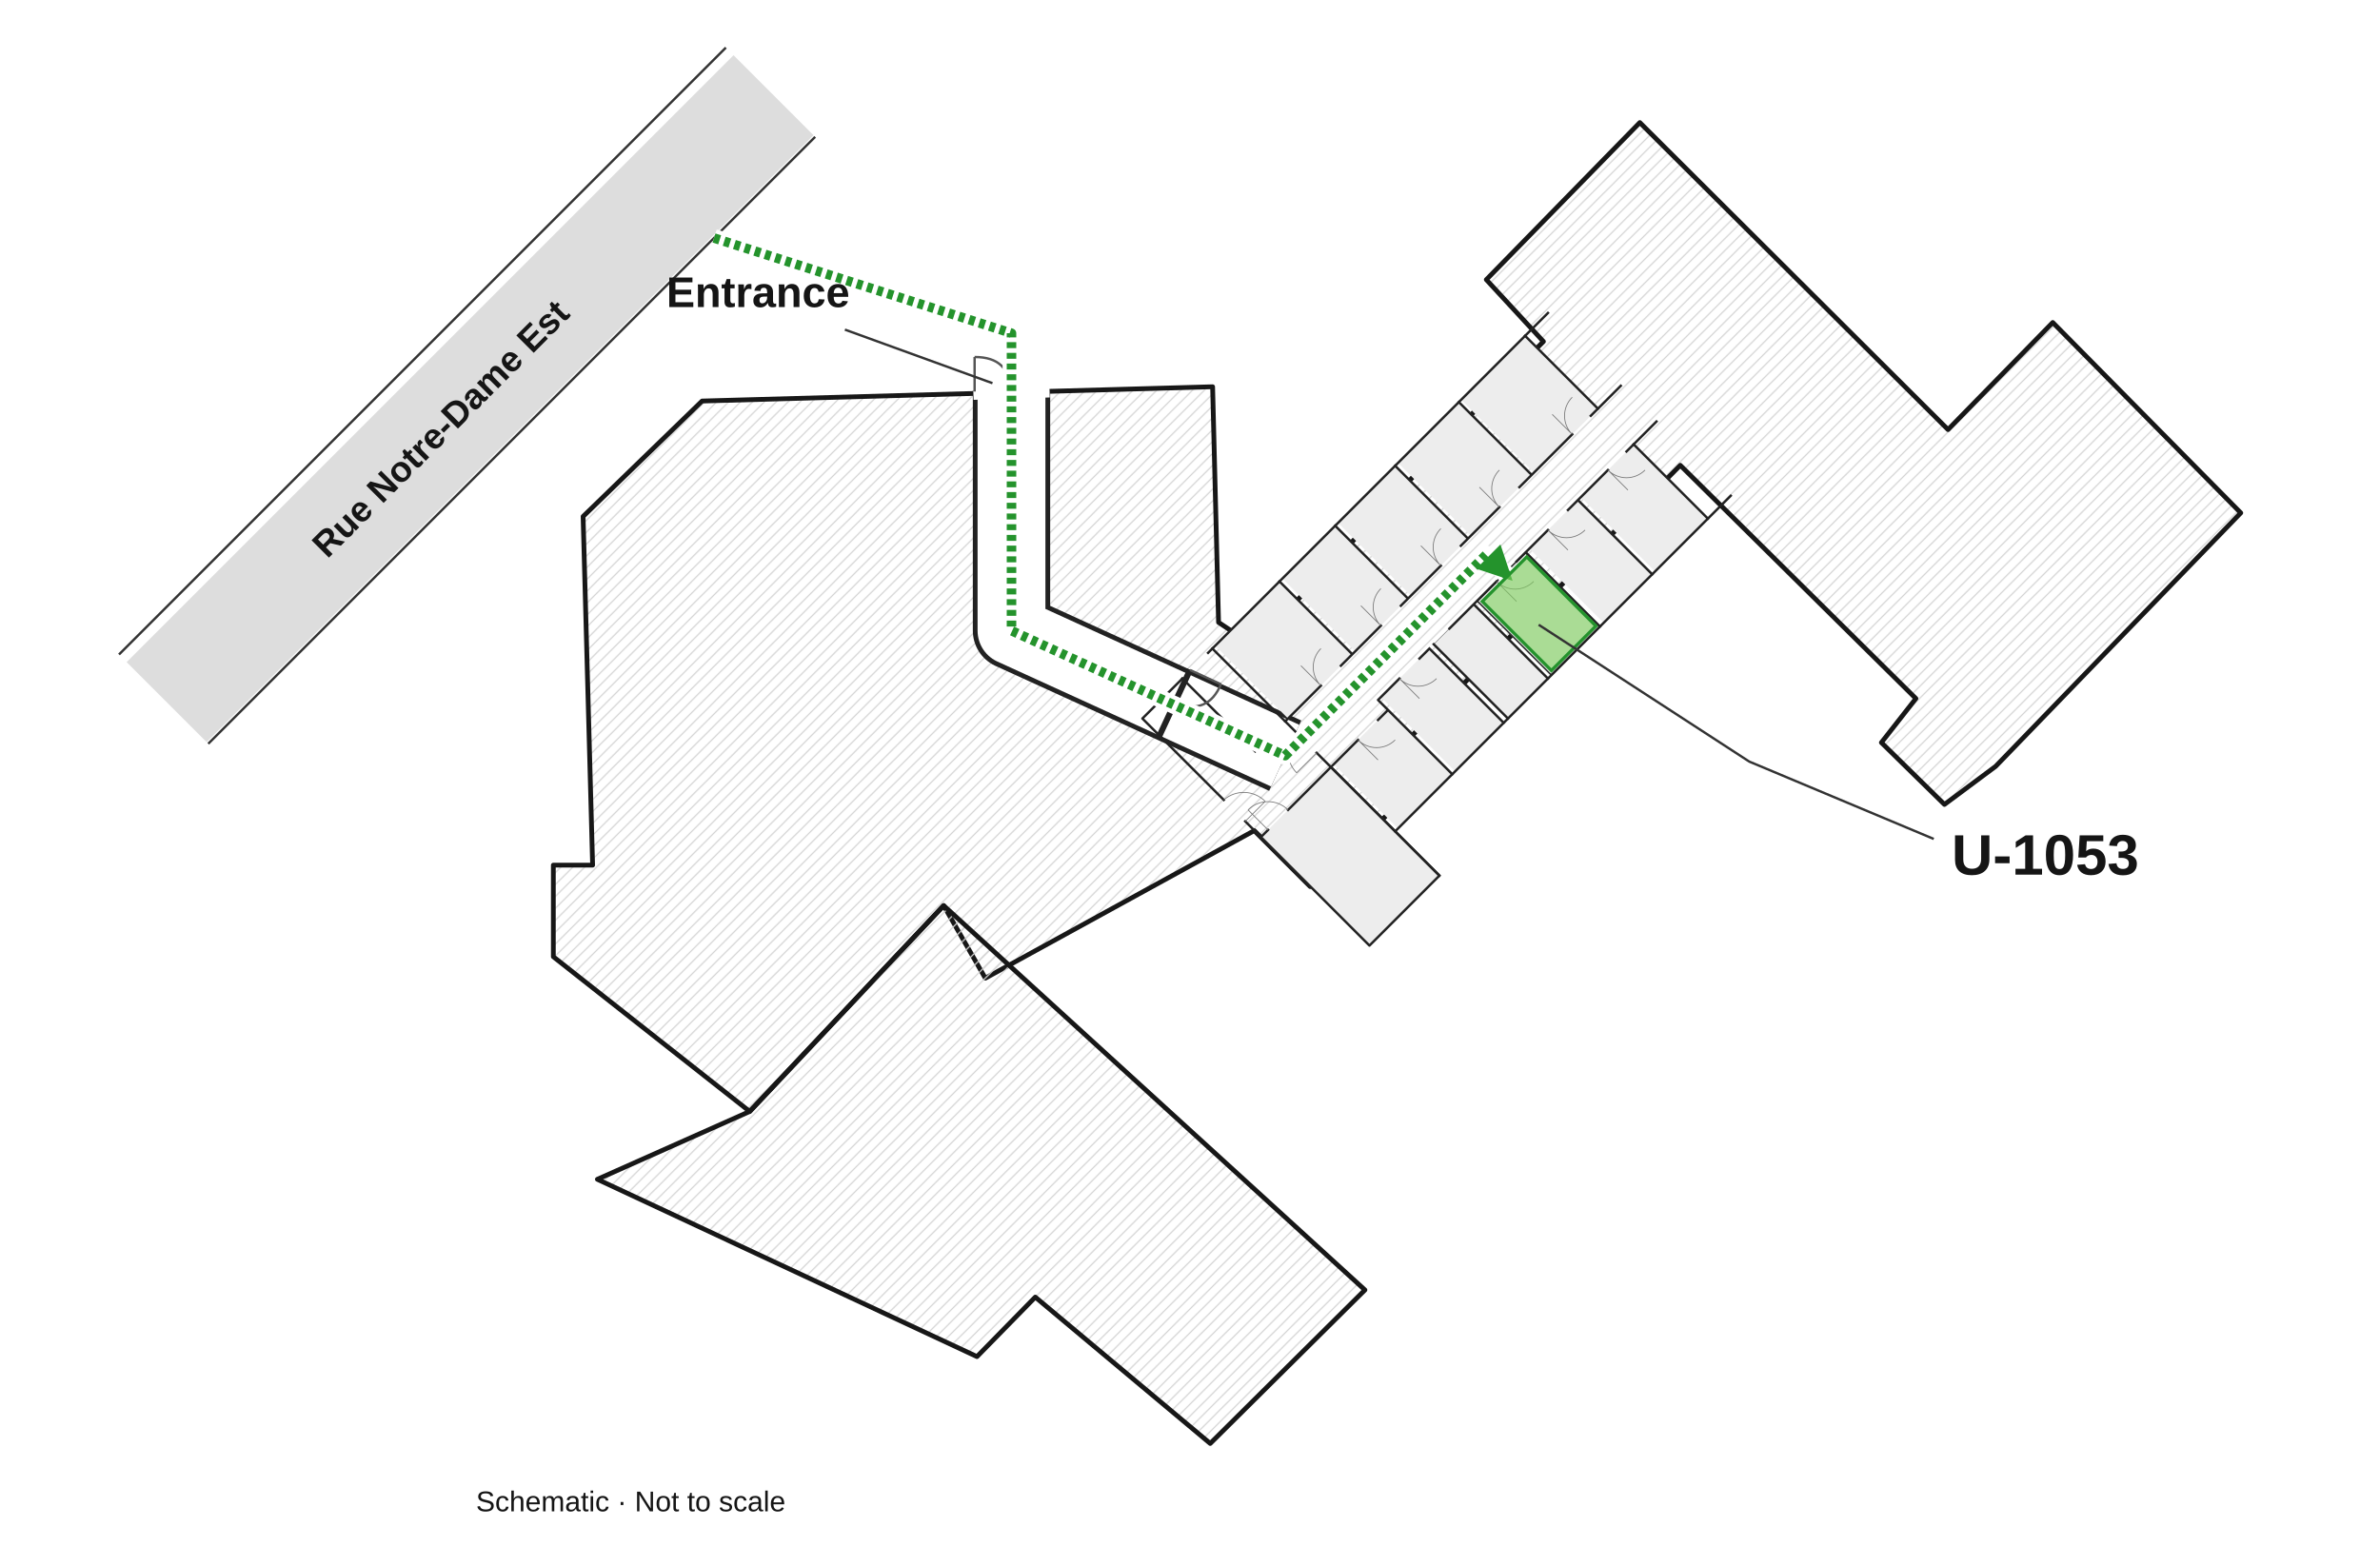
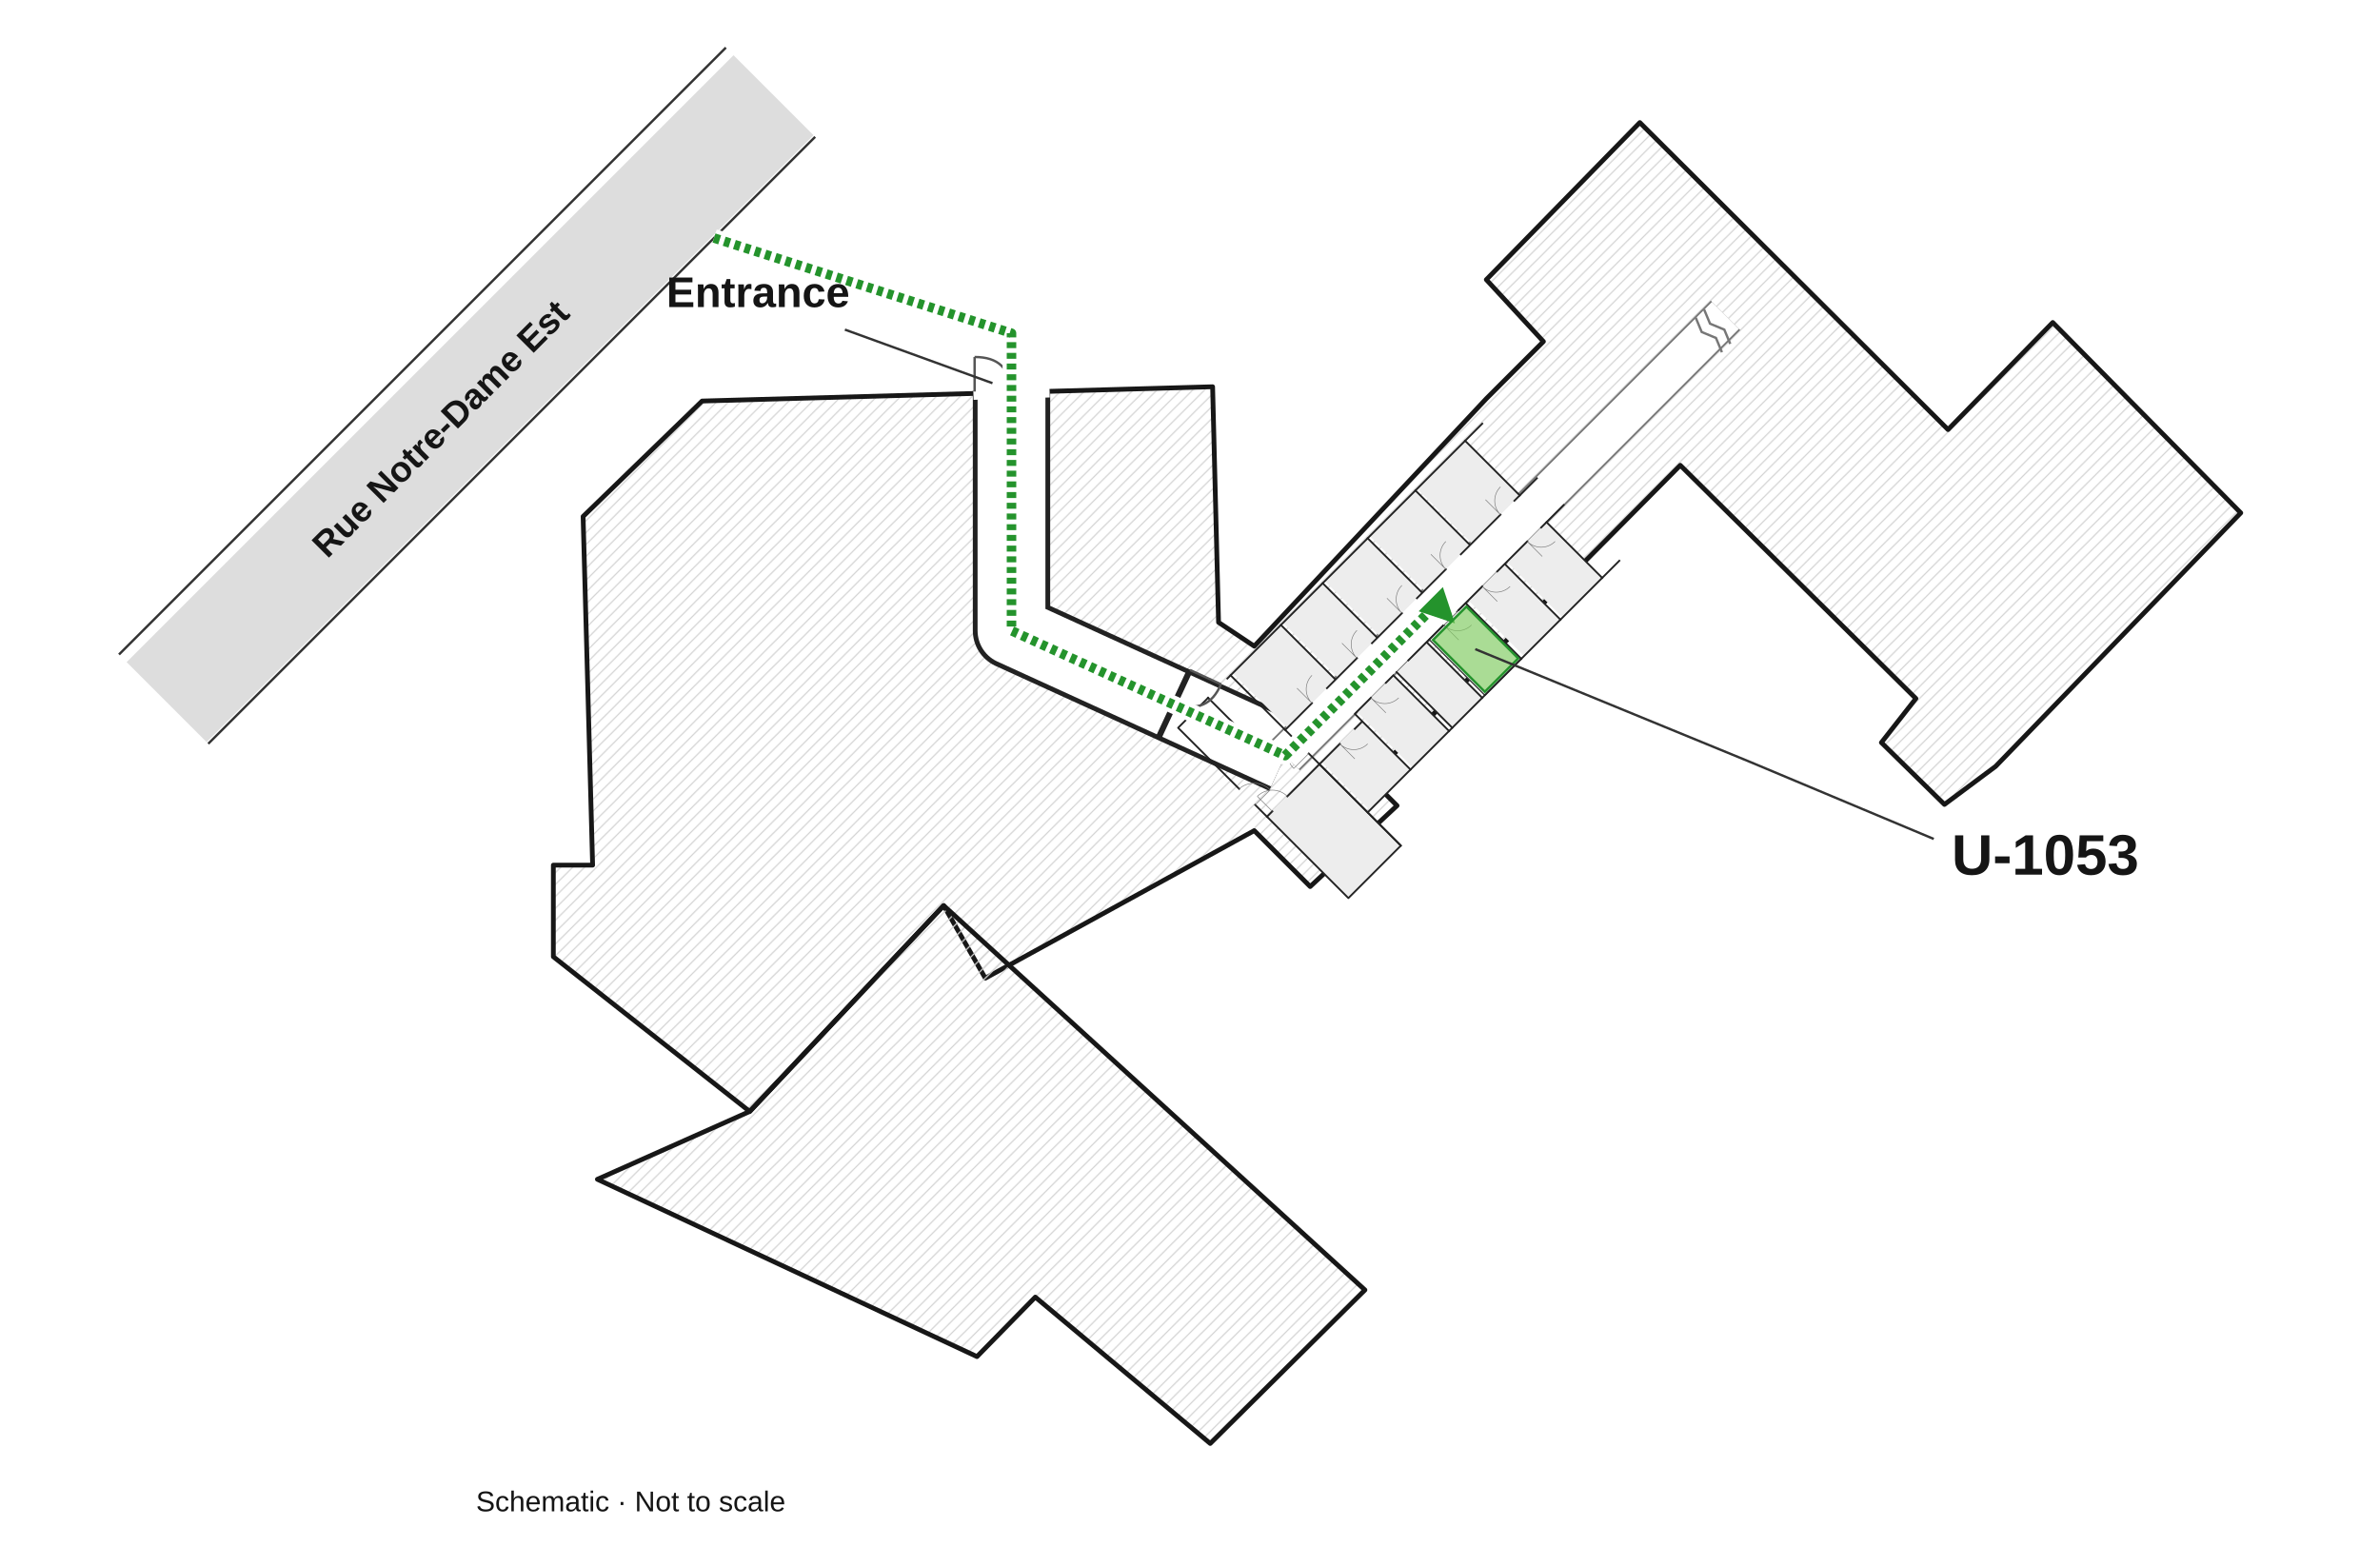
<svg xmlns="http://www.w3.org/2000/svg" width="1600" height="1040" viewBox="250 120 2000 1300" role="img" aria-labelledby="title desc" xml:lang="en">
  <defs>
    <pattern id="hatch" width="10" height="10" patternUnits="userSpaceOnUse">
      <path d="M-2 2L2 -2M0 10L10 0M8 12L12 8" stroke="#d4d4d4" stroke-width="1" />
    </pattern>
    <marker id="arrow" viewBox="0 0 10 10" refX="8" refY="5" markerWidth="3.6" markerHeight="3.6" orient="auto">
      <path d="M0 0L10 5L0 10Z" fill="#24932c" />
    </marker>
  </defs>
  <style>
 text{font-family:Arial,sans-serif;fill:#151515}
 .outline{fill:url(#hatch);stroke:#171717;stroke-width:4;stroke-linejoin:round}
 .leader{fill:none;stroke:#333;stroke-width:2}
 .wall{fill:none;stroke:#222;stroke-width:6;stroke-linecap:square;stroke-linejoin:round}
 .door{fill:none;stroke:#777;stroke-width:2}
 .room{fill:#ededed}
 #office-plan rect{fill:#ededed;stroke:#333}
 .badge{fill:#fff;stroke:#111;stroke-width:2}
 .badge-number{font-size:23px;font-weight:bold;text-anchor:middle;dominant-baseline:central}
</style>
  <rect x="250" y="120" width="2000" height="1300" fill="white" />
  <g id="base-map">
    <g id="street" transform="translate(-200 -70)">
      <path d="M590 780L1100 270" fill="none" stroke="#ddd" stroke-width="95" />
      <path d="M550 740L1060 230M625 815L1135 305" fill="none" stroke="#333" stroke-width="2" />
      <text x="725" y="660" transform="rotate(-45 725 660)" font-size="30" font-weight="bold">Rue Notre-Dame Est</text>
    </g>
    <path class="outline" d="M740 554L840 457L1269 445L1274 643L1304 663L1499 455L1547 407L1499 355L1628 223L1887 481L1975 391L2133 551L1927 764L1884 796L1831 744L1860 707L1662 511L1401 774L1424 797L1351 865L1304 818L1078 942L1043 881L880 1054L715 924L715 847L748 847Z" />
    <path class="outline" d="M1043 881L1397 1204L1267 1333L1120 1210L1071 1260L752 1111L880 1054Z" />
    <path d="M1100 448V650L1330 755" fill="none" stroke="#222" stroke-width="65" stroke-linejoin="round" />
    <path d="M1100 448V650L1330 755" fill="none" stroke="white" stroke-width="57" stroke-linejoin="round" />
    <path d="M1068 451L1132 449" stroke="white" stroke-width="10" />
    <path d="M1069 449V420M1069 420Q1099 420 1099 449" fill="none" stroke="#555" stroke-width="2" />
-     <g id="office-plan" transform="matrix(.24 .24 -.24 .24 1516 305)">
+     <g id="corridor-continuation">
+       <path d="M1330 755L1700 385" fill="none" stroke="#777" stroke-width="35" />
+       <path d="M1330 755L1700 385" fill="none" stroke="white" stroke-width="32" />
+       <path d="M1675 387L1680 399L1692 404L1697 416 M1682 380L1687 392L1699 397L1704 409" fill="none" stroke="#777" stroke-width="2" />
+     </g>
+     <g id="office-plan" transform="matrix(.18 .18 -.18 .18 1469.5 417.5)">
      <path class="room" d="M235 170H490V394H235Z M235 402H490V615H235Z M235 625H490V825H235Z M235 835H490V1020H235Z M235 1030H490V1255H235Z M615 170H875V355H615Z M615 365H875V535H615Z M615 885H875V1055H615Z M650 1065H875V1255H650Z M650 1265H1030V1510H650Z" />
      <rect x="615" y="548" width="260" height="170" fill="#d7f0e9" />
      <rect x="615" y="548" width="260" height="170" fill="none" stroke="#168269" stroke-width="4" />
      <rect x="615" y="730" width="260" height="140" fill="#eef2f5" />
      <path class="wall" d="M235 90V1280 M235 1370V1510H520 M595 1510H1030V1265H875V90 M490 90V195 M615 90V195" />
      <path class="wall" d="M235 170H490 M490 260V402H235 M490 402V445 M490 515V625H235 M490 625V650 M490 720V835H235 M490 835V860 M490 930V1030H235 M490 1030V1070 M490 1140V1265H235" />
      <path class="wall" d="M615 170H875 M615 260V365H875 M615 365V400 M615 470V548H875 M615 548V580 M615 650V730H875 M615 730V815 M615 870H875 M615 885H875 M615 885V920 M615 990V1065H875 M650 1065V1100 M650 1170V1265H875" />
      <path class="door" d="M490 260H420 M490 260A65 65 0 0 1 425 195 M490 515H420 M490 515A65 65 0 0 1 425 450 M490 720H420 M490 720A65 65 0 0 1 425 655 M490 930H420 M490 930A65 65 0 0 1 425 865 M490 1140H420 M490 1140A65 65 0 0 1 425 1075 M615 260H685 M615 260A65 65 0 0 0 680 195 M615 470H685 M615 470A65 65 0 0 0 680 405 M615 650H685 M615 650A65 65 0 0 0 680 585 M615 990H685 M615 990A65 65 0 0 0 680 925 M650 1170H720 M650 1170A65 65 0 0 0 715 1105" />
      <path class="wall" d="M235 1370H490 M490 1265H530 M600 1265H650V1415 M650 1485V1510 M650 1265H1030" />
      <path class="door" d="M600 1265V1335 M600 1335A70 70 0 0 1 530 1265 M595 1510V1440 M595 1440A75 75 0 0 0 520 1510 M650 1485H580 M580 1485A70 70 0 0 1 650 1415" />
    </g>
    <path d="M1250 683L1224 739" stroke="#222" stroke-width="5" />
    <path d="M1250 683L1276 695M1276 695Q1265 721 1238 711" fill="none" stroke="#555" stroke-width="2" />
  </g>
  <g id="green-route">
-     <path d="M850 320L1100 400V650L1330 755L1499 586L1517 604" fill="none" stroke="white" stroke-width="15" stroke-linejoin="round" />
-     <path d="M850 320L1100 400V650L1330 755L1499 586L1517 604" fill="none" stroke="#24932c" stroke-width="8" stroke-linejoin="round" stroke-dasharray="5 4" marker-end="url(#arrow)" />
-     <g transform="matrix(.24 .24 -.24 .24 1516 305)">
+     <path d="M850 320L1100 400V650L1330 755L1456.9 628.1L1468.6 639.8" fill="none" stroke="white" stroke-width="15" stroke-linejoin="round" />
+     <path d="M850 320L1100 400V650L1330 755L1456.9 628.1L1468.6 639.8" fill="none" stroke="#24932c" stroke-width="8" stroke-linejoin="round" stroke-dasharray="5 4" marker-end="url(#arrow)" />
+     <g transform="matrix(.18 .18 -.18 .18 1469.5 417.5)">
      <rect x="625" y="554" width="242" height="156" fill="#7dd05a" fill-opacity=".6" stroke="#24932c" stroke-width="8" />
    </g>
  </g>
  <g id="labels">
    <path class="leader" d="M960 397L1084 442" />
    <text x="810" y="378" font-size="36" font-weight="bold">Entrance</text>
-     <path class="leader" d="M1543 645L1720 760L1875 825" />
+     <path class="leader" d="M1489.7 665.5L1720 760L1875 825" />
    <text x="1890" y="855" font-size="48" font-weight="bold">U-1053</text>
    <text x="650" y="1390" font-size="24" fill="#555">Schematic · Not to scale</text>
  </g>
</svg>
